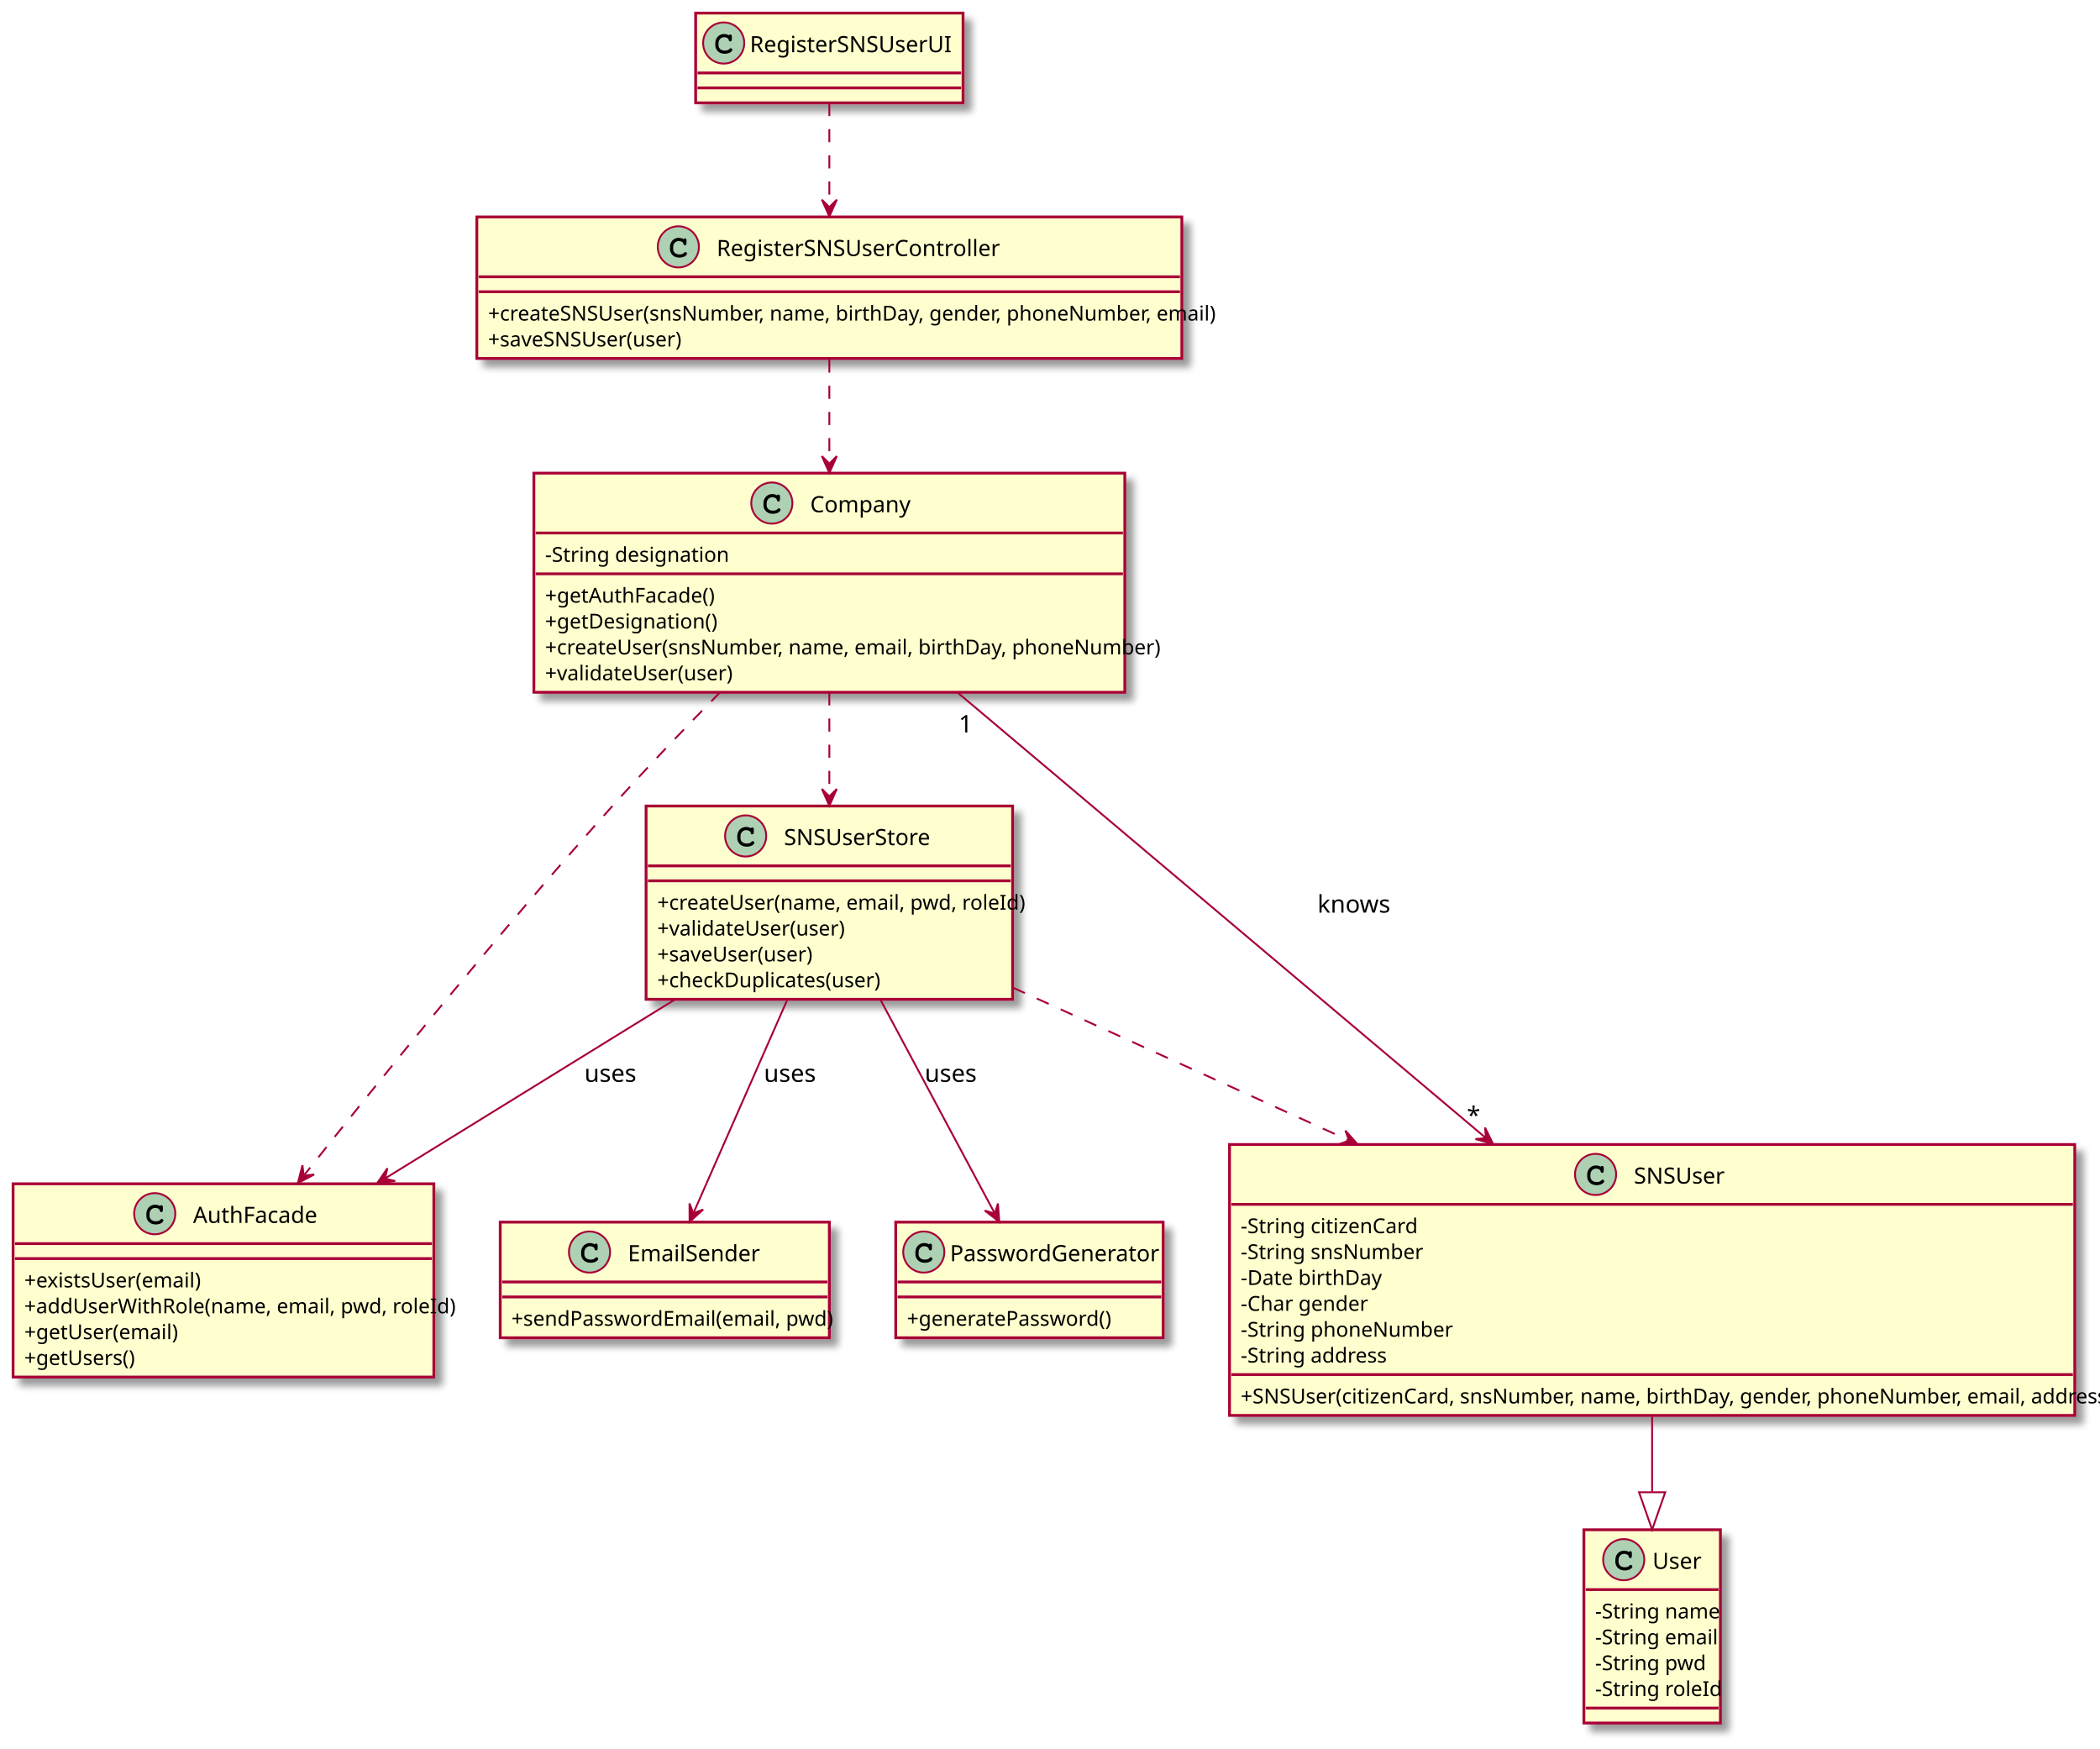
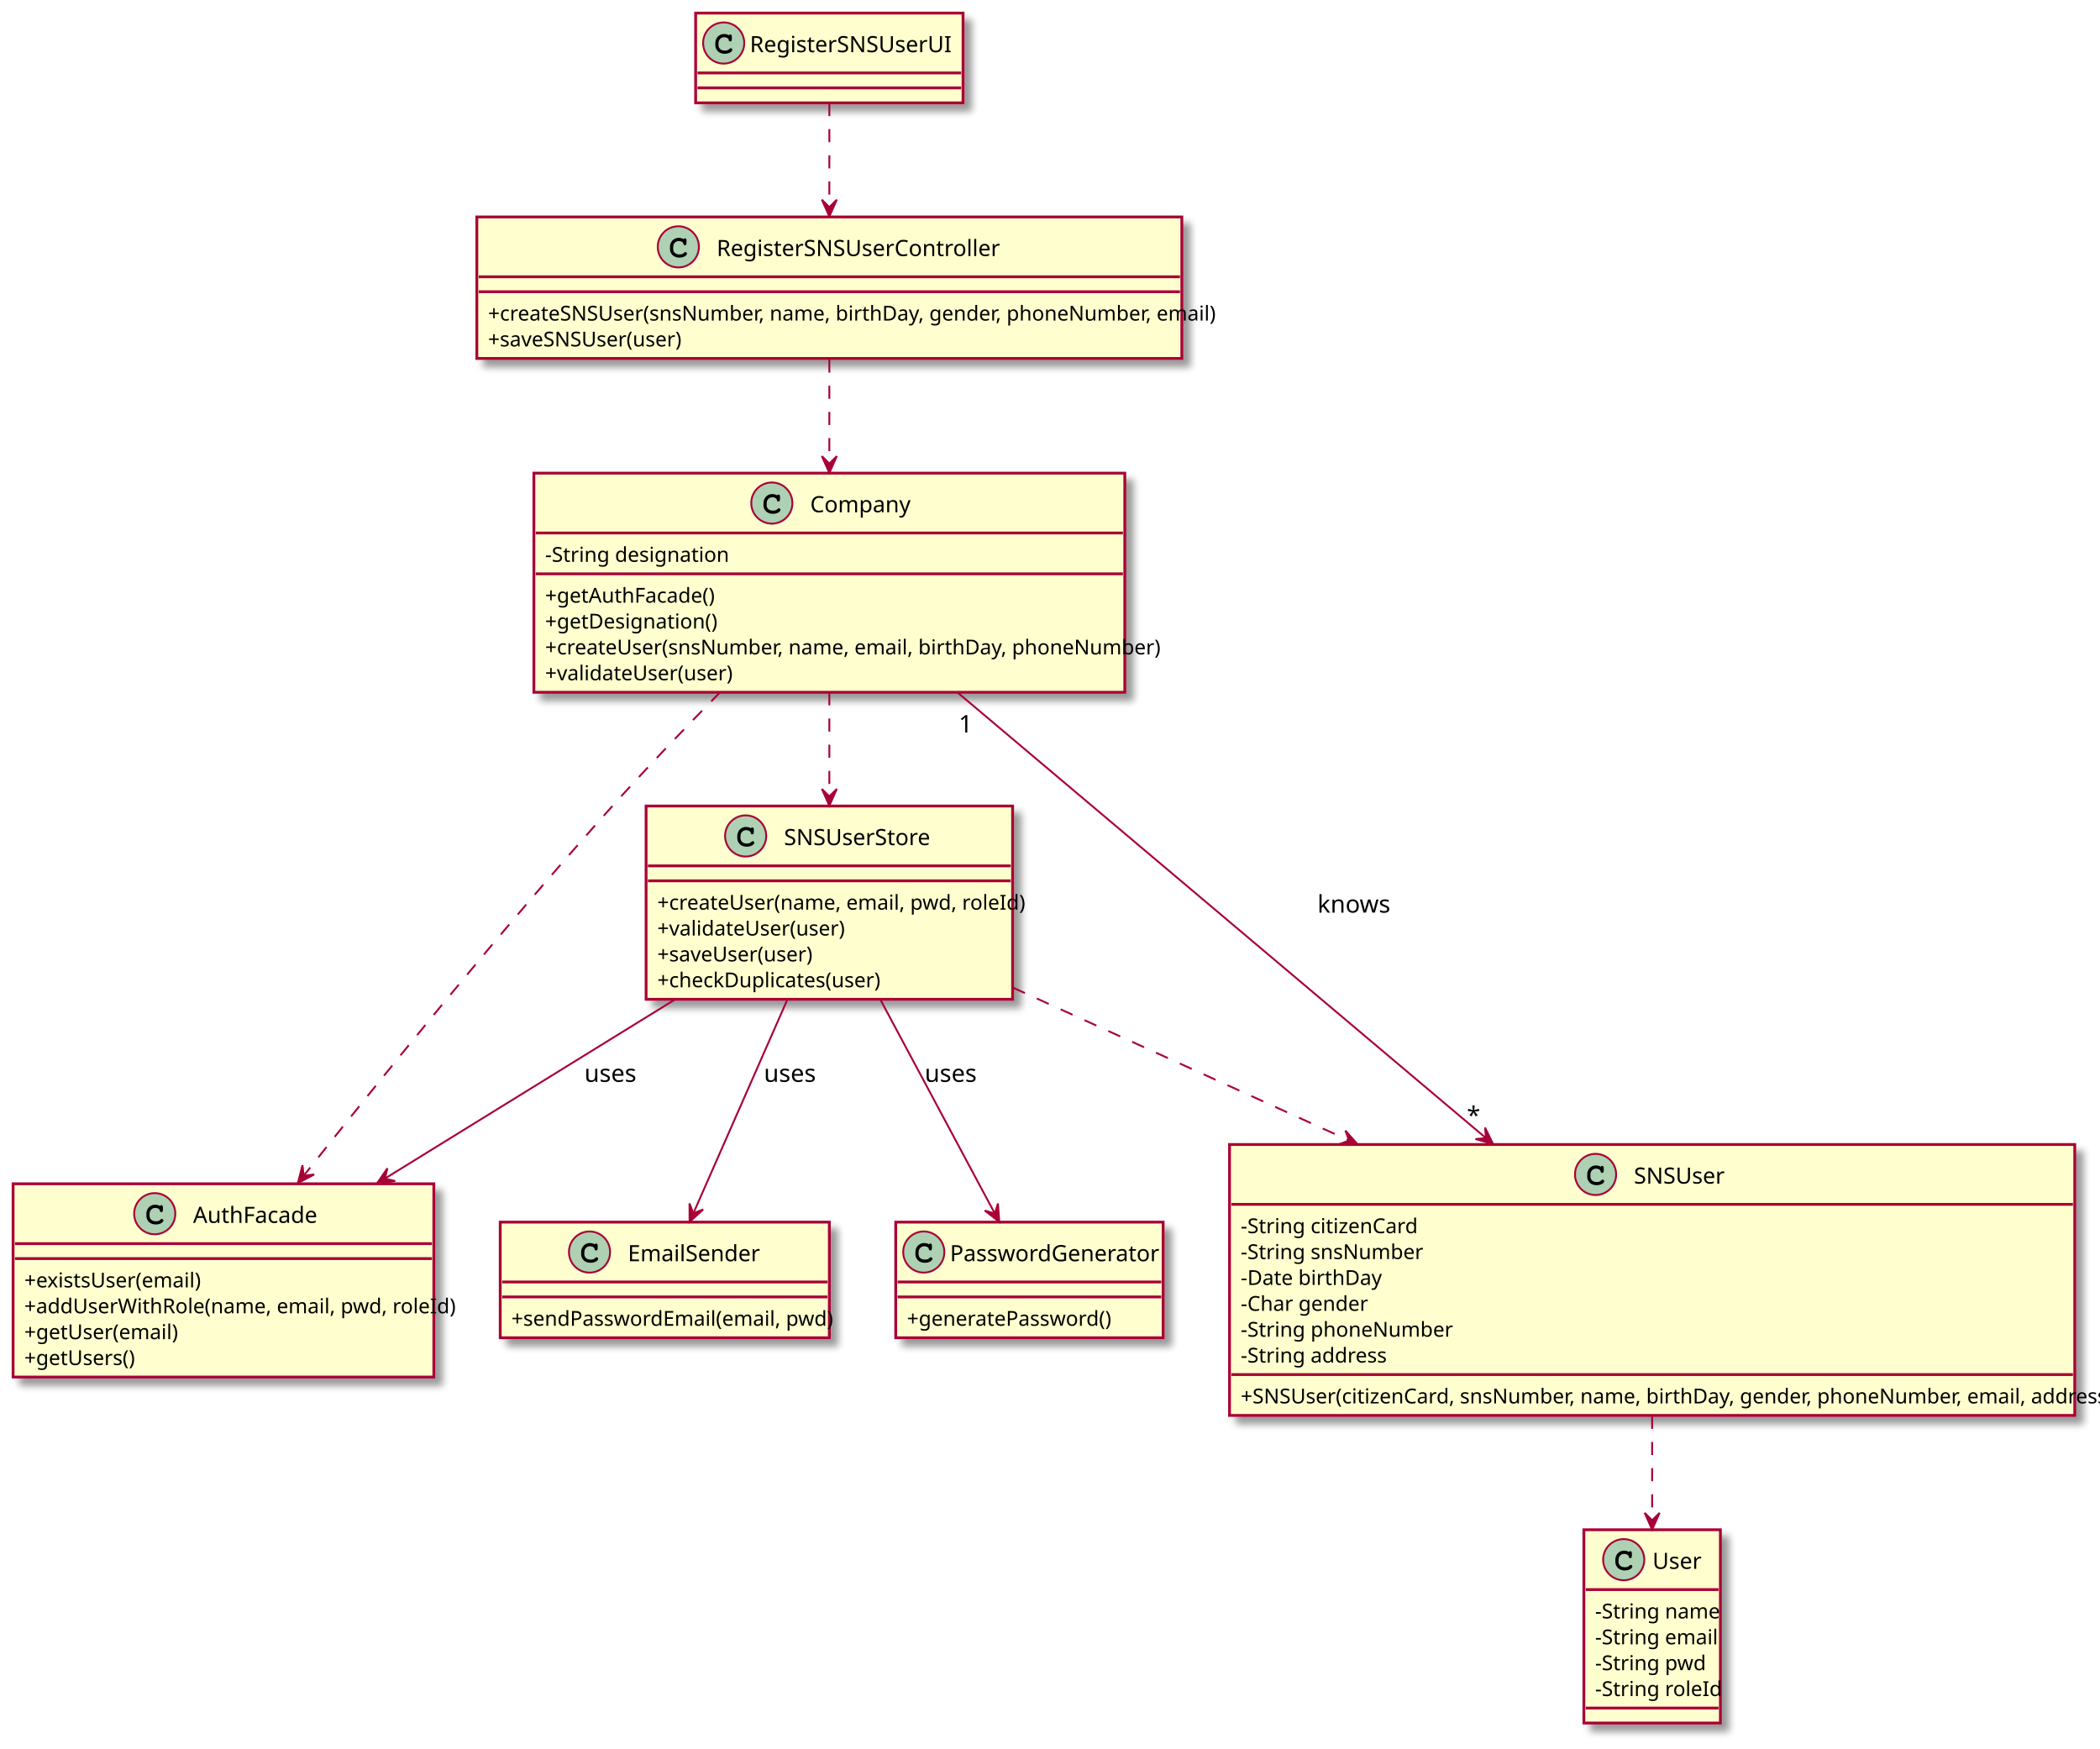
<svg xmlns="http://www.w3.org/2000/svg" contentScriptType="application/ecmascript" contentStyleType="text/css" height="935px" preserveAspectRatio="none" style="width:1123px;height:935px;background:#FFFFFF;" version="1.1" viewBox="0 0 1123 935" width="1123px" zoomAndPan="magnify">
  <defs>
-     <filter height="300%" id="fy538n0codn81" width="300%" x="-1" y="-1">
+     <filter height="300%" id="fwu10ebkjwddt" width="300%" x="-1" y="-1">
      <feGaussianBlur result="blurOut" stdDeviation="2.0" />
      <feColorMatrix in="blurOut" result="blurOut2" type="matrix" values="0 0 0 0 0 0 0 0 0 0 0 0 0 0 0 0 0 0 .4 0" />
      <feOffset dx="4.0" dy="4.0" in="blurOut2" result="blurOut3" />
      <feBlend in="SourceGraphic" in2="blurOut3" mode="normal" />
    </filter>
  </defs>
  <g>
-     <rect codeLine="3" fill="#FEFECE" filter="url(#fy538n0codn81)" height="103.344" id="AuthFacade" style="stroke:#A80036;stroke-width:1.5;" width="225" x="7" y="633" />
+     <rect codeLine="3" fill="#FEFECE" filter="url(#fwu10ebkjwddt)" height="103.344" id="AuthFacade" style="stroke:#A80036;stroke-width:1.5;" width="225" x="7" y="633" />
    <ellipse cx="82.75" cy="649" fill="#ADD1B2" rx="11" ry="11" style="stroke:#A80036;stroke-width:1.0;" />
    <path d="M85.516,644.875 Q85.672,644.656 85.859,644.547 Q86.047,644.438 86.266,644.438 Q86.641,644.438 86.875,644.703 Q87.109,644.953 87.109,645.562 L87.109,647.016 Q87.109,647.625 86.875,647.891 Q86.641,648.156 86.266,648.156 Q85.922,648.156 85.719,647.953 Q85.516,647.766 85.406,647.25 Q85.359,646.891 85.172,646.703 Q84.844,646.328 84.234,646.109 Q83.625,645.891 83,645.891 Q82.234,645.891 81.594,646.219 Q80.969,646.547 80.469,647.297 Q79.984,648.047 79.984,649.078 L79.984,650.172 Q79.984,651.406 80.875,652.234 Q81.766,653.047 83.359,653.047 Q84.297,653.047 84.953,652.797 Q85.344,652.641 85.766,652.203 Q86.031,651.938 86.172,651.859 Q86.328,651.781 86.531,651.781 Q86.859,651.781 87.109,652.047 Q87.375,652.297 87.375,652.641 Q87.375,652.984 87.031,653.391 Q86.531,653.969 85.734,654.297 Q84.656,654.75 83.359,654.75 Q81.844,654.75 80.641,654.125 Q79.656,653.625 78.969,652.562 Q78.281,651.484 78.281,650.203 L78.281,649.047 Q78.281,647.719 78.891,646.578 Q79.516,645.422 80.609,644.812 Q81.703,644.188 82.938,644.188 Q83.672,644.188 84.312,644.359 Q84.969,644.516 85.516,644.875 Z " fill="#000000" />
    <text fill="#000000" font-family="sans-serif" font-size="12" lengthAdjust="spacing" textLength="65" x="103.25" y="653.91">AuthFacade</text>
    <line style="stroke:#A80036;stroke-width:1.5;" x1="8" x2="231" y1="665" y2="665" />
    <line style="stroke:#A80036;stroke-width:1.5;" x1="8" x2="231" y1="673" y2="673" />
    <text fill="#000000" font-family="sans-serif" font-size="11" lengthAdjust="spacing" textLength="90" x="13" y="688.419">+existsUser(email)</text>
    <text fill="#000000" font-family="sans-serif" font-size="11" lengthAdjust="spacing" textLength="213" x="13" y="702.255">+addUserWithRole(name, email, pwd, roleId)</text>
    <text fill="#000000" font-family="sans-serif" font-size="11" lengthAdjust="spacing" textLength="76" x="13" y="716.091">+getUser(email)</text>
    <text fill="#000000" font-family="sans-serif" font-size="11" lengthAdjust="spacing" textLength="58" x="13" y="729.927">+getUsers()</text>
-     <rect codeLine="10" fill="#FEFECE" filter="url(#fy538n0codn81)" height="117.18" id="Company" style="stroke:#A80036;stroke-width:1.5;" width="316" x="285.5" y="253" />
+     <rect codeLine="10" fill="#FEFECE" filter="url(#fwu10ebkjwddt)" height="117.18" id="Company" style="stroke:#A80036;stroke-width:1.5;" width="316" x="285.5" y="253" />
    <ellipse cx="412.75" cy="269" fill="#ADD1B2" rx="11" ry="11" style="stroke:#A80036;stroke-width:1.0;" />
    <path d="M415.516,264.875 Q415.672,264.656 415.859,264.547 Q416.047,264.438 416.266,264.438 Q416.641,264.438 416.875,264.703 Q417.109,264.953 417.109,265.562 L417.109,267.016 Q417.109,267.625 416.875,267.891 Q416.641,268.156 416.266,268.156 Q415.922,268.156 415.719,267.953 Q415.516,267.766 415.406,267.25 Q415.359,266.891 415.172,266.703 Q414.844,266.328 414.234,266.109 Q413.625,265.891 413,265.891 Q412.234,265.891 411.594,266.219 Q410.969,266.547 410.469,267.297 Q409.984,268.047 409.984,269.078 L409.984,270.172 Q409.984,271.406 410.875,272.234 Q411.766,273.047 413.359,273.047 Q414.297,273.047 414.953,272.797 Q415.344,272.641 415.766,272.203 Q416.031,271.938 416.172,271.859 Q416.328,271.781 416.531,271.781 Q416.859,271.781 417.109,272.047 Q417.375,272.297 417.375,272.641 Q417.375,272.984 417.031,273.391 Q416.531,273.969 415.734,274.297 Q414.656,274.75 413.359,274.75 Q411.844,274.75 410.641,274.125 Q409.656,273.625 408.969,272.562 Q408.281,271.484 408.281,270.203 L408.281,269.047 Q408.281,267.719 408.891,266.578 Q409.516,265.422 410.609,264.812 Q411.703,264.188 412.938,264.188 Q413.672,264.188 414.312,264.359 Q414.969,264.516 415.516,264.875 Z " fill="#000000" />
    <text fill="#000000" font-family="sans-serif" font-size="12" lengthAdjust="spacing" textLength="53" x="433.25" y="273.91">Company</text>
    <line style="stroke:#A80036;stroke-width:1.5;" x1="286.5" x2="600.5" y1="285" y2="285" />
    <text fill="#000000" font-family="sans-serif" font-size="11" lengthAdjust="spacing" textLength="90" x="291.5" y="300.419">-String designation</text>
    <line style="stroke:#A80036;stroke-width:1.5;" x1="286.5" x2="600.5" y1="306.836" y2="306.836" />
    <text fill="#000000" font-family="sans-serif" font-size="11" lengthAdjust="spacing" textLength="88" x="291.5" y="322.255">+getAuthFacade()</text>
    <text fill="#000000" font-family="sans-serif" font-size="11" lengthAdjust="spacing" textLength="85" x="291.5" y="336.091">+getDesignation()</text>
    <text fill="#000000" font-family="sans-serif" font-size="11" lengthAdjust="spacing" textLength="304" x="291.5" y="349.927">+createUser(snsNumber, name, email, birthDay, phoneNumber)</text>
    <text fill="#000000" font-family="sans-serif" font-size="11" lengthAdjust="spacing" textLength="96" x="291.5" y="363.763">+validateUser(user)</text>
-     <rect codeLine="18" fill="#FEFECE" filter="url(#fy538n0codn81)" height="75.672" id="RegisterSNSUserController" style="stroke:#A80036;stroke-width:1.5;" width="377" x="255" y="116" />
+     <rect codeLine="18" fill="#FEFECE" filter="url(#fwu10ebkjwddt)" height="75.672" id="RegisterSNSUserController" style="stroke:#A80036;stroke-width:1.5;" width="377" x="255" y="116" />
    <ellipse cx="362.75" cy="132" fill="#ADD1B2" rx="11" ry="11" style="stroke:#A80036;stroke-width:1.0;" />
    <path d="M365.516,127.875 Q365.672,127.656 365.859,127.547 Q366.047,127.438 366.266,127.438 Q366.641,127.438 366.875,127.703 Q367.109,127.953 367.109,128.562 L367.109,130.016 Q367.109,130.625 366.875,130.891 Q366.641,131.156 366.266,131.156 Q365.922,131.156 365.719,130.953 Q365.516,130.766 365.406,130.25 Q365.359,129.891 365.172,129.703 Q364.844,129.328 364.234,129.109 Q363.625,128.891 363,128.891 Q362.234,128.891 361.594,129.219 Q360.969,129.547 360.469,130.297 Q359.984,131.047 359.984,132.078 L359.984,133.172 Q359.984,134.406 360.875,135.234 Q361.766,136.047 363.359,136.047 Q364.297,136.047 364.953,135.797 Q365.344,135.641 365.766,135.203 Q366.031,134.938 366.172,134.859 Q366.328,134.781 366.531,134.781 Q366.859,134.781 367.109,135.047 Q367.375,135.297 367.375,135.641 Q367.375,135.984 367.031,136.391 Q366.531,136.969 365.734,137.297 Q364.656,137.75 363.359,137.75 Q361.844,137.75 360.641,137.125 Q359.656,136.625 358.969,135.562 Q358.281,134.484 358.281,133.203 L358.281,132.047 Q358.281,130.719 358.891,129.578 Q359.516,128.422 360.609,127.812 Q361.703,127.188 362.938,127.188 Q363.672,127.188 364.312,127.359 Q364.969,127.516 365.516,127.875 Z " fill="#000000" />
    <text fill="#000000" font-family="sans-serif" font-size="12" lengthAdjust="spacing" textLength="153" x="383.25" y="136.91">RegisterSNSUserController</text>
    <line style="stroke:#A80036;stroke-width:1.5;" x1="256" x2="631" y1="148" y2="148" />
    <line style="stroke:#A80036;stroke-width:1.5;" x1="256" x2="631" y1="156" y2="156" />
    <text fill="#000000" font-family="sans-serif" font-size="11" lengthAdjust="spacing" textLength="365" x="261" y="171.419">+createSNSUser(snsNumber, name, birthDay, gender, phoneNumber, email)</text>
    <text fill="#000000" font-family="sans-serif" font-size="11" lengthAdjust="spacing" textLength="104" x="261" y="185.255">+saveSNSUser(user)</text>
-     <rect codeLine="23" fill="#FEFECE" filter="url(#fy538n0codn81)" height="48" id="RegisterSNSUserUI" style="stroke:#A80036;stroke-width:1.5;" width="143" x="372" y="7" />
+     <rect codeLine="23" fill="#FEFECE" filter="url(#fwu10ebkjwddt)" height="48" id="RegisterSNSUserUI" style="stroke:#A80036;stroke-width:1.5;" width="143" x="372" y="7" />
    <ellipse cx="387" cy="23" fill="#ADD1B2" rx="11" ry="11" style="stroke:#A80036;stroke-width:1.0;" />
    <path d="M389.766,18.875 Q389.922,18.656 390.109,18.547 Q390.297,18.438 390.516,18.438 Q390.891,18.438 391.125,18.703 Q391.359,18.953 391.359,19.562 L391.359,21.016 Q391.359,21.625 391.125,21.891 Q390.891,22.156 390.516,22.156 Q390.172,22.156 389.969,21.953 Q389.766,21.766 389.656,21.25 Q389.609,20.891 389.422,20.703 Q389.094,20.328 388.484,20.109 Q387.875,19.891 387.25,19.891 Q386.484,19.891 385.844,20.219 Q385.219,20.547 384.719,21.297 Q384.234,22.047 384.234,23.078 L384.234,24.172 Q384.234,25.406 385.125,26.234 Q386.016,27.047 387.609,27.047 Q388.547,27.047 389.203,26.797 Q389.594,26.641 390.016,26.203 Q390.281,25.938 390.422,25.859 Q390.578,25.781 390.781,25.781 Q391.109,25.781 391.359,26.047 Q391.625,26.297 391.625,26.641 Q391.625,26.984 391.281,27.391 Q390.781,27.969 389.984,28.297 Q388.906,28.75 387.609,28.75 Q386.094,28.75 384.891,28.125 Q383.906,27.625 383.219,26.562 Q382.531,25.484 382.531,24.203 L382.531,23.047 Q382.531,21.719 383.141,20.578 Q383.766,19.422 384.859,18.812 Q385.953,18.188 387.188,18.188 Q387.922,18.188 388.562,18.359 Q389.219,18.516 389.766,18.875 Z " fill="#000000" />
    <text fill="#000000" font-family="sans-serif" font-size="12" lengthAdjust="spacing" textLength="111" x="401" y="27.91">RegisterSNSUserUI</text>
    <line style="stroke:#A80036;stroke-width:1.5;" x1="373" x2="514" y1="39" y2="39" />
    <line style="stroke:#A80036;stroke-width:1.5;" x1="373" x2="514" y1="47" y2="47" />
-     <rect codeLine="25" fill="#FEFECE" filter="url(#fy538n0codn81)" height="144.852" id="SNSUser" style="stroke:#A80036;stroke-width:1.5;" width="452" x="657.5" y="612" />
+     <rect codeLine="25" fill="#FEFECE" filter="url(#fwu10ebkjwddt)" height="144.852" id="SNSUser" style="stroke:#A80036;stroke-width:1.5;" width="452" x="657.5" y="612" />
    <ellipse cx="853.25" cy="628" fill="#ADD1B2" rx="11" ry="11" style="stroke:#A80036;stroke-width:1.0;" />
    <path d="M856.016,623.875 Q856.172,623.656 856.359,623.547 Q856.547,623.438 856.766,623.438 Q857.141,623.438 857.375,623.703 Q857.609,623.953 857.609,624.562 L857.609,626.016 Q857.609,626.625 857.375,626.891 Q857.141,627.156 856.766,627.156 Q856.422,627.156 856.219,626.953 Q856.016,626.766 855.906,626.25 Q855.859,625.891 855.672,625.703 Q855.344,625.328 854.734,625.109 Q854.125,624.891 853.5,624.891 Q852.734,624.891 852.094,625.219 Q851.469,625.547 850.969,626.297 Q850.484,627.047 850.484,628.078 L850.484,629.172 Q850.484,630.406 851.375,631.234 Q852.266,632.047 853.859,632.047 Q854.797,632.047 855.453,631.797 Q855.844,631.641 856.266,631.203 Q856.531,630.938 856.672,630.859 Q856.828,630.781 857.031,630.781 Q857.359,630.781 857.609,631.047 Q857.875,631.297 857.875,631.641 Q857.875,631.984 857.531,632.391 Q857.031,632.969 856.234,633.297 Q855.156,633.75 853.859,633.75 Q852.344,633.75 851.141,633.125 Q850.156,632.625 849.469,631.562 Q848.781,630.484 848.781,629.203 L848.781,628.047 Q848.781,626.719 849.391,625.578 Q850.016,624.422 851.109,623.812 Q852.203,623.188 853.438,623.188 Q854.172,623.188 854.812,623.359 Q855.469,623.516 856.016,623.875 Z " fill="#000000" />
    <text fill="#000000" font-family="sans-serif" font-size="12" lengthAdjust="spacing" textLength="52" x="873.75" y="632.91">SNSUser</text>
    <line style="stroke:#A80036;stroke-width:1.5;" x1="658.5" x2="1108.5" y1="644" y2="644" />
    <text fill="#000000" font-family="sans-serif" font-size="11" lengthAdjust="spacing" textLength="89" x="663.5" y="659.419">-String citizenCard</text>
    <text fill="#000000" font-family="sans-serif" font-size="11" lengthAdjust="spacing" textLength="90" x="663.5" y="673.255">-String snsNumber</text>
    <text fill="#000000" font-family="sans-serif" font-size="11" lengthAdjust="spacing" textLength="69" x="663.5" y="687.091">-Date birthDay</text>
    <text fill="#000000" font-family="sans-serif" font-size="11" lengthAdjust="spacing" textLength="64" x="663.5" y="700.927">-Char gender</text>
    <text fill="#000000" font-family="sans-serif" font-size="11" lengthAdjust="spacing" textLength="102" x="663.5" y="714.763">-String phoneNumber</text>
    <text fill="#000000" font-family="sans-serif" font-size="11" lengthAdjust="spacing" textLength="75" x="663.5" y="728.599">-String address</text>
    <line style="stroke:#A80036;stroke-width:1.5;" x1="658.5" x2="1108.5" y1="735.016" y2="735.016" />
    <text fill="#000000" font-family="sans-serif" font-size="11" lengthAdjust="spacing" textLength="440" x="663.5" y="750.435">+SNSUser(citizenCard, snsNumber, name, birthDay, gender, phoneNumber, email, address)</text>
-     <rect codeLine="35" fill="#FEFECE" filter="url(#fy538n0codn81)" height="103.344" id="User" style="stroke:#A80036;stroke-width:1.5;" width="73" x="847" y="818" />
+     <rect codeLine="35" fill="#FEFECE" filter="url(#fwu10ebkjwddt)" height="103.344" id="User" style="stroke:#A80036;stroke-width:1.5;" width="73" x="847" y="818" />
    <ellipse cx="868.3" cy="834" fill="#ADD1B2" rx="11" ry="11" style="stroke:#A80036;stroke-width:1.0;" />
    <path d="M871.066,829.875 Q871.222,829.656 871.409,829.547 Q871.597,829.438 871.816,829.438 Q872.191,829.438 872.425,829.703 Q872.659,829.953 872.659,830.562 L872.659,832.016 Q872.659,832.625 872.425,832.891 Q872.191,833.156 871.816,833.156 Q871.472,833.156 871.269,832.953 Q871.066,832.766 870.956,832.25 Q870.909,831.891 870.722,831.703 Q870.394,831.328 869.784,831.109 Q869.175,830.891 868.55,830.891 Q867.784,830.891 867.144,831.219 Q866.519,831.547 866.019,832.297 Q865.534,833.047 865.534,834.078 L865.534,835.172 Q865.534,836.406 866.425,837.234 Q867.316,838.047 868.909,838.047 Q869.847,838.047 870.503,837.797 Q870.894,837.641 871.316,837.203 Q871.581,836.938 871.722,836.859 Q871.878,836.781 872.081,836.781 Q872.409,836.781 872.659,837.047 Q872.925,837.297 872.925,837.641 Q872.925,837.984 872.581,838.391 Q872.081,838.969 871.284,839.297 Q870.206,839.75 868.909,839.75 Q867.394,839.75 866.191,839.125 Q865.206,838.625 864.519,837.562 Q863.831,836.484 863.831,835.203 L863.831,834.047 Q863.831,832.719 864.441,831.578 Q865.066,830.422 866.159,829.812 Q867.253,829.188 868.487,829.188 Q869.222,829.188 869.862,829.359 Q870.519,829.516 871.066,829.875 Z " fill="#000000" />
    <text fill="#000000" font-family="sans-serif" font-size="12" lengthAdjust="spacing" textLength="27" x="883.7" y="838.91">User</text>
    <line style="stroke:#A80036;stroke-width:1.5;" x1="848" x2="919" y1="850" y2="850" />
    <text fill="#000000" font-family="sans-serif" font-size="11" lengthAdjust="spacing" textLength="61" x="853" y="865.419">-String name</text>
    <text fill="#000000" font-family="sans-serif" font-size="11" lengthAdjust="spacing" textLength="59" x="853" y="879.255">-String email</text>
    <text fill="#000000" font-family="sans-serif" font-size="11" lengthAdjust="spacing" textLength="57" x="853" y="893.091">-String pwd</text>
    <text fill="#000000" font-family="sans-serif" font-size="11" lengthAdjust="spacing" textLength="61" x="853" y="906.927">-String roleId</text>
    <line style="stroke:#A80036;stroke-width:1.5;" x1="848" x2="919" y1="913.344" y2="913.344" />
-     <rect codeLine="42" fill="#FEFECE" filter="url(#fy538n0codn81)" height="103.344" id="SNSUserStore" style="stroke:#A80036;stroke-width:1.5;" width="196" x="345.5" y="431" />
+     <rect codeLine="42" fill="#FEFECE" filter="url(#fwu10ebkjwddt)" height="103.344" id="SNSUserStore" style="stroke:#A80036;stroke-width:1.5;" width="196" x="345.5" y="431" />
    <ellipse cx="398.75" cy="447" fill="#ADD1B2" rx="11" ry="11" style="stroke:#A80036;stroke-width:1.0;" />
    <path d="M401.516,442.875 Q401.672,442.656 401.859,442.547 Q402.047,442.438 402.266,442.438 Q402.641,442.438 402.875,442.703 Q403.109,442.953 403.109,443.562 L403.109,445.016 Q403.109,445.625 402.875,445.891 Q402.641,446.156 402.266,446.156 Q401.922,446.156 401.719,445.953 Q401.516,445.766 401.406,445.25 Q401.359,444.891 401.172,444.703 Q400.844,444.328 400.234,444.109 Q399.625,443.891 399,443.891 Q398.234,443.891 397.594,444.219 Q396.969,444.547 396.469,445.297 Q395.984,446.047 395.984,447.078 L395.984,448.172 Q395.984,449.406 396.875,450.234 Q397.766,451.047 399.359,451.047 Q400.297,451.047 400.953,450.797 Q401.344,450.641 401.766,450.203 Q402.031,449.938 402.172,449.859 Q402.328,449.781 402.531,449.781 Q402.859,449.781 403.109,450.047 Q403.375,450.297 403.375,450.641 Q403.375,450.984 403.031,451.391 Q402.531,451.969 401.734,452.297 Q400.656,452.75 399.359,452.75 Q397.844,452.75 396.641,452.125 Q395.656,451.625 394.969,450.562 Q394.281,449.484 394.281,448.203 L394.281,447.047 Q394.281,445.719 394.891,444.578 Q395.516,443.422 396.609,442.812 Q397.703,442.188 398.938,442.188 Q399.672,442.188 400.312,442.359 Q400.969,442.516 401.516,442.875 Z " fill="#000000" />
    <text fill="#000000" font-family="sans-serif" font-size="12" lengthAdjust="spacing" textLength="81" x="419.25" y="451.91">SNSUserStore</text>
    <line style="stroke:#A80036;stroke-width:1.5;" x1="346.5" x2="540.5" y1="463" y2="463" />
    <line style="stroke:#A80036;stroke-width:1.5;" x1="346.5" x2="540.5" y1="471" y2="471" />
    <text fill="#000000" font-family="sans-serif" font-size="11" lengthAdjust="spacing" textLength="184" x="351.5" y="486.419">+createUser(name, email, pwd, roleId)</text>
    <text fill="#000000" font-family="sans-serif" font-size="11" lengthAdjust="spacing" textLength="96" x="351.5" y="500.255">+validateUser(user)</text>
    <text fill="#000000" font-family="sans-serif" font-size="11" lengthAdjust="spacing" textLength="83" x="351.5" y="514.091">+saveUser(user)</text>
    <text fill="#000000" font-family="sans-serif" font-size="11" lengthAdjust="spacing" textLength="115" x="351.5" y="527.927">+checkDuplicates(user)</text>
-     <rect codeLine="49" fill="#FEFECE" filter="url(#fy538n0codn81)" height="61.836" id="PasswordGenerator" style="stroke:#A80036;stroke-width:1.5;" width="143" x="479" y="653.5" />
+     <rect codeLine="49" fill="#FEFECE" filter="url(#fwu10ebkjwddt)" height="61.836" id="PasswordGenerator" style="stroke:#A80036;stroke-width:1.5;" width="143" x="479" y="653.5" />
    <ellipse cx="494" cy="669.5" fill="#ADD1B2" rx="11" ry="11" style="stroke:#A80036;stroke-width:1.0;" />
    <path d="M496.766,665.375 Q496.922,665.156 497.109,665.047 Q497.297,664.938 497.516,664.938 Q497.891,664.938 498.125,665.203 Q498.359,665.453 498.359,666.062 L498.359,667.516 Q498.359,668.125 498.125,668.391 Q497.891,668.656 497.516,668.656 Q497.172,668.656 496.969,668.453 Q496.766,668.266 496.656,667.75 Q496.609,667.391 496.422,667.203 Q496.094,666.828 495.484,666.609 Q494.875,666.391 494.25,666.391 Q493.484,666.391 492.844,666.719 Q492.219,667.047 491.719,667.797 Q491.234,668.547 491.234,669.578 L491.234,670.672 Q491.234,671.906 492.125,672.734 Q493.016,673.547 494.609,673.547 Q495.547,673.547 496.203,673.297 Q496.594,673.141 497.016,672.703 Q497.281,672.438 497.422,672.359 Q497.578,672.281 497.781,672.281 Q498.109,672.281 498.359,672.547 Q498.625,672.797 498.625,673.141 Q498.625,673.484 498.281,673.891 Q497.781,674.469 496.984,674.797 Q495.906,675.25 494.609,675.25 Q493.094,675.25 491.891,674.625 Q490.906,674.125 490.219,673.062 Q489.531,671.984 489.531,670.703 L489.531,669.547 Q489.531,668.219 490.141,667.078 Q490.766,665.922 491.859,665.312 Q492.953,664.688 494.188,664.688 Q494.922,664.688 495.562,664.859 Q496.219,665.016 496.766,665.375 Z " fill="#000000" />
    <text fill="#000000" font-family="sans-serif" font-size="12" lengthAdjust="spacing" textLength="111" x="508" y="674.41">PasswordGenerator</text>
    <line style="stroke:#A80036;stroke-width:1.5;" x1="480" x2="621" y1="685.5" y2="685.5" />
    <line style="stroke:#A80036;stroke-width:1.5;" x1="480" x2="621" y1="693.5" y2="693.5" />
    <text fill="#000000" font-family="sans-serif" font-size="11" lengthAdjust="spacing" textLength="107" x="485" y="708.919">+generatePassword()</text>
-     <rect codeLine="53" fill="#FEFECE" filter="url(#fy538n0codn81)" height="61.836" id="EmailSender" style="stroke:#A80036;stroke-width:1.5;" width="176" x="267.5" y="653.5" />
+     <rect codeLine="53" fill="#FEFECE" filter="url(#fwu10ebkjwddt)" height="61.836" id="EmailSender" style="stroke:#A80036;stroke-width:1.5;" width="176" x="267.5" y="653.5" />
    <ellipse cx="315.25" cy="669.5" fill="#ADD1B2" rx="11" ry="11" style="stroke:#A80036;stroke-width:1.0;" />
    <path d="M318.016,665.375 Q318.172,665.156 318.359,665.047 Q318.547,664.938 318.766,664.938 Q319.141,664.938 319.375,665.203 Q319.609,665.453 319.609,666.062 L319.609,667.516 Q319.609,668.125 319.375,668.391 Q319.141,668.656 318.766,668.656 Q318.422,668.656 318.219,668.453 Q318.016,668.266 317.906,667.75 Q317.859,667.391 317.672,667.203 Q317.344,666.828 316.734,666.609 Q316.125,666.391 315.5,666.391 Q314.734,666.391 314.094,666.719 Q313.469,667.047 312.969,667.797 Q312.484,668.547 312.484,669.578 L312.484,670.672 Q312.484,671.906 313.375,672.734 Q314.266,673.547 315.859,673.547 Q316.797,673.547 317.453,673.297 Q317.844,673.141 318.266,672.703 Q318.531,672.438 318.672,672.359 Q318.828,672.281 319.031,672.281 Q319.359,672.281 319.609,672.547 Q319.875,672.797 319.875,673.141 Q319.875,673.484 319.531,673.891 Q319.031,674.469 318.234,674.797 Q317.156,675.25 315.859,675.25 Q314.344,675.25 313.141,674.625 Q312.156,674.125 311.469,673.062 Q310.781,671.984 310.781,670.703 L310.781,669.547 Q310.781,668.219 311.391,667.078 Q312.016,665.922 313.109,665.312 Q314.203,664.688 315.438,664.688 Q316.172,664.688 316.812,664.859 Q317.469,665.016 318.016,665.375 Z " fill="#000000" />
    <text fill="#000000" font-family="sans-serif" font-size="12" lengthAdjust="spacing" textLength="72" x="335.75" y="674.41">EmailSender</text>
    <line style="stroke:#A80036;stroke-width:1.5;" x1="268.5" x2="442.5" y1="685.5" y2="685.5" />
    <line style="stroke:#A80036;stroke-width:1.5;" x1="268.5" x2="442.5" y1="693.5" y2="693.5" />
    <text fill="#000000" font-family="sans-serif" font-size="11" lengthAdjust="spacing" textLength="164" x="273.5" y="708.919">+sendPasswordEmail(email, pwd)</text>
    <path codeLine="58" d="M443.5,370.19 C443.5,388.04 443.5,407.67 443.5,425.41 " fill="none" id="Company-to-SNSUserStore" style="stroke:#A80036;stroke-width:1.0;stroke-dasharray:7.0,7.0;" />
    <polygon fill="#A80036" points="443.5,430.85,447.5,421.85,443.5,425.85,439.5,421.85,443.5,430.85" style="stroke:#A80036;stroke-width:1.0;" />
    <path codeLine="59" d="M385.25,370.01 C366.46,389.09 345.78,410.65 327.5,431 C268.13,497.09 203.65,576.69 162.48,628.61 " fill="none" id="Company-to-AuthFacade" style="stroke:#A80036;stroke-width:1.0;stroke-dasharray:7.0,7.0;" />
    <polygon fill="#A80036" points="159.31,632.61,168.025,628.023,162.407,628.685,161.745,623.067,159.31,632.61" style="stroke:#A80036;stroke-width:1.0;" />
    <path codeLine="60" d="M511.77,370.06 C587.8,434.17 710.98,538.04 794.52,608.47 " fill="none" id="Company-to-SNSUser" style="stroke:#A80036;stroke-width:1.0;" />
    <polygon fill="#A80036" points="798.47,611.8,794.149,602.95,794.641,608.585,789.005,609.077,798.47,611.8" style="stroke:#A80036;stroke-width:1.0;" />
    <text fill="#000000" font-family="sans-serif" font-size="13" lengthAdjust="spacing" textLength="37" x="704.5" y="487.995">knows</text>
    <text fill="#000000" font-family="sans-serif" font-size="13" lengthAdjust="spacing" textLength="7" x="512.664" y="391.678">1</text>
    <text fill="#000000" font-family="sans-serif" font-size="13" lengthAdjust="spacing" textLength="5" x="784.443" y="600.999">*</text>
    <path codeLine="62" d="M443.5,192.25 C443.5,208.84 443.5,228.84 443.5,247.64 " fill="none" id="RegisterSNSUserController-to-Company" style="stroke:#A80036;stroke-width:1.0;stroke-dasharray:7.0,7.0;" />
    <polygon fill="#A80036" points="443.5,252.9,447.5,243.9,443.5,247.9,439.5,243.9,443.5,252.9" style="stroke:#A80036;stroke-width:1.0;" />
    <path codeLine="64" d="M443.5,55.04 C443.5,70.71 443.5,91.91 443.5,110.58 " fill="none" id="RegisterSNSUserUI-to-RegisterSNSUserController" style="stroke:#A80036;stroke-width:1.0;stroke-dasharray:7.0,7.0;" />
    <polygon fill="#A80036" points="443.5,115.77,447.5,106.77,443.5,110.77,439.5,106.77,443.5,115.77" style="stroke:#A80036;stroke-width:1.0;" />
-     <path codeLine="66" d="M883.5,757.04 C883.5,770.39 883.5,784.34 883.5,797.68 " fill="none" id="SNSUser-to-User" style="stroke:#A80036;stroke-width:1.0;" />
-     <polygon fill="none" points="890.5,797.95,883.5,817.95,876.5,797.95,890.5,797.95" style="stroke:#A80036;stroke-width:1.0;" />
-     <path codeLine="68" d="M361.32,534.23 C313.82,563.55 254.12,600.4 205.92,630.15 " fill="none" id="SNSUserStore-to-AuthFacade" style="stroke:#A80036;stroke-width:1.0;" />
+     <path codeLine="67" d="M883.5,757.04 C883.5,775.48 883.5,795.06 883.5,812.58 " fill="none" id="SNSUser-to-User" style="stroke:#A80036;stroke-width:1.0;stroke-dasharray:7.0,7.0;" />
+     <polygon fill="#A80036" points="883.5,817.95,887.5,808.95,883.5,812.95,879.5,808.95,883.5,817.95" style="stroke:#A80036;stroke-width:1.0;" />
+     <path codeLine="69" d="M361.32,534.23 C313.82,563.55 254.12,600.4 205.92,630.15 " fill="none" id="SNSUserStore-to-AuthFacade" style="stroke:#A80036;stroke-width:1.0;" />
    <polygon fill="#A80036" points="201.59,632.83,211.352,631.529,205.851,630.213,207.166,624.712,201.59,632.83" style="stroke:#A80036;stroke-width:1.0;" />
    <text fill="#000000" font-family="sans-serif" font-size="13" lengthAdjust="spacing" textLength="28" x="312.5" y="578.495">uses</text>
-     <path codeLine="69" d="M470.64,534.23 C489.82,570.08 515.02,617.19 531.94,648.81 " fill="none" id="SNSUserStore-to-PasswordGenerator" style="stroke:#A80036;stroke-width:1.0;" />
+     <path codeLine="70" d="M470.64,534.23 C489.82,570.08 515.02,617.19 531.94,648.81 " fill="none" id="SNSUserStore-to-PasswordGenerator" style="stroke:#A80036;stroke-width:1.0;" />
    <polygon fill="#A80036" points="534.37,653.36,533.659,643.537,532.015,648.949,526.602,647.305,534.37,653.36" style="stroke:#A80036;stroke-width:1.0;" />
    <text fill="#000000" font-family="sans-serif" font-size="13" lengthAdjust="spacing" textLength="28" x="494.5" y="578.495">uses</text>
-     <path codeLine="70" d="M421.18,534.23 C405.47,569.93 384.85,616.8 370.94,648.42 " fill="none" id="SNSUserStore-to-EmailSender" style="stroke:#A80036;stroke-width:1.0;" />
+     <path codeLine="71" d="M421.18,534.23 C405.47,569.93 384.85,616.8 370.94,648.42 " fill="none" id="SNSUserStore-to-EmailSender" style="stroke:#A80036;stroke-width:1.0;" />
    <polygon fill="#A80036" points="368.76,653.36,376.042,646.729,370.771,648.782,368.717,643.511,368.76,653.36" style="stroke:#A80036;stroke-width:1.0;" />
    <text fill="#000000" font-family="sans-serif" font-size="13" lengthAdjust="spacing" textLength="28" x="408.5" y="578.495">uses</text>
-     <path codeLine="71" d="M541.7,528.13 C594.52,552.15 661.03,582.38 721.3,609.77 " fill="none" id="SNSUserStore-to-SNSUser" style="stroke:#A80036;stroke-width:1.0;stroke-dasharray:7.0,7.0;" />
+     <path codeLine="72" d="M541.7,528.13 C594.52,552.15 661.03,582.38 721.3,609.77 " fill="none" id="SNSUserStore-to-SNSUser" style="stroke:#A80036;stroke-width:1.0;stroke-dasharray:7.0,7.0;" />
    <polygon fill="#A80036" points="726,611.91,719.451,604.554,721.445,609.847,716.151,611.841,726,611.91" style="stroke:#A80036;stroke-width:1.0;" />
  </g>
</svg>
